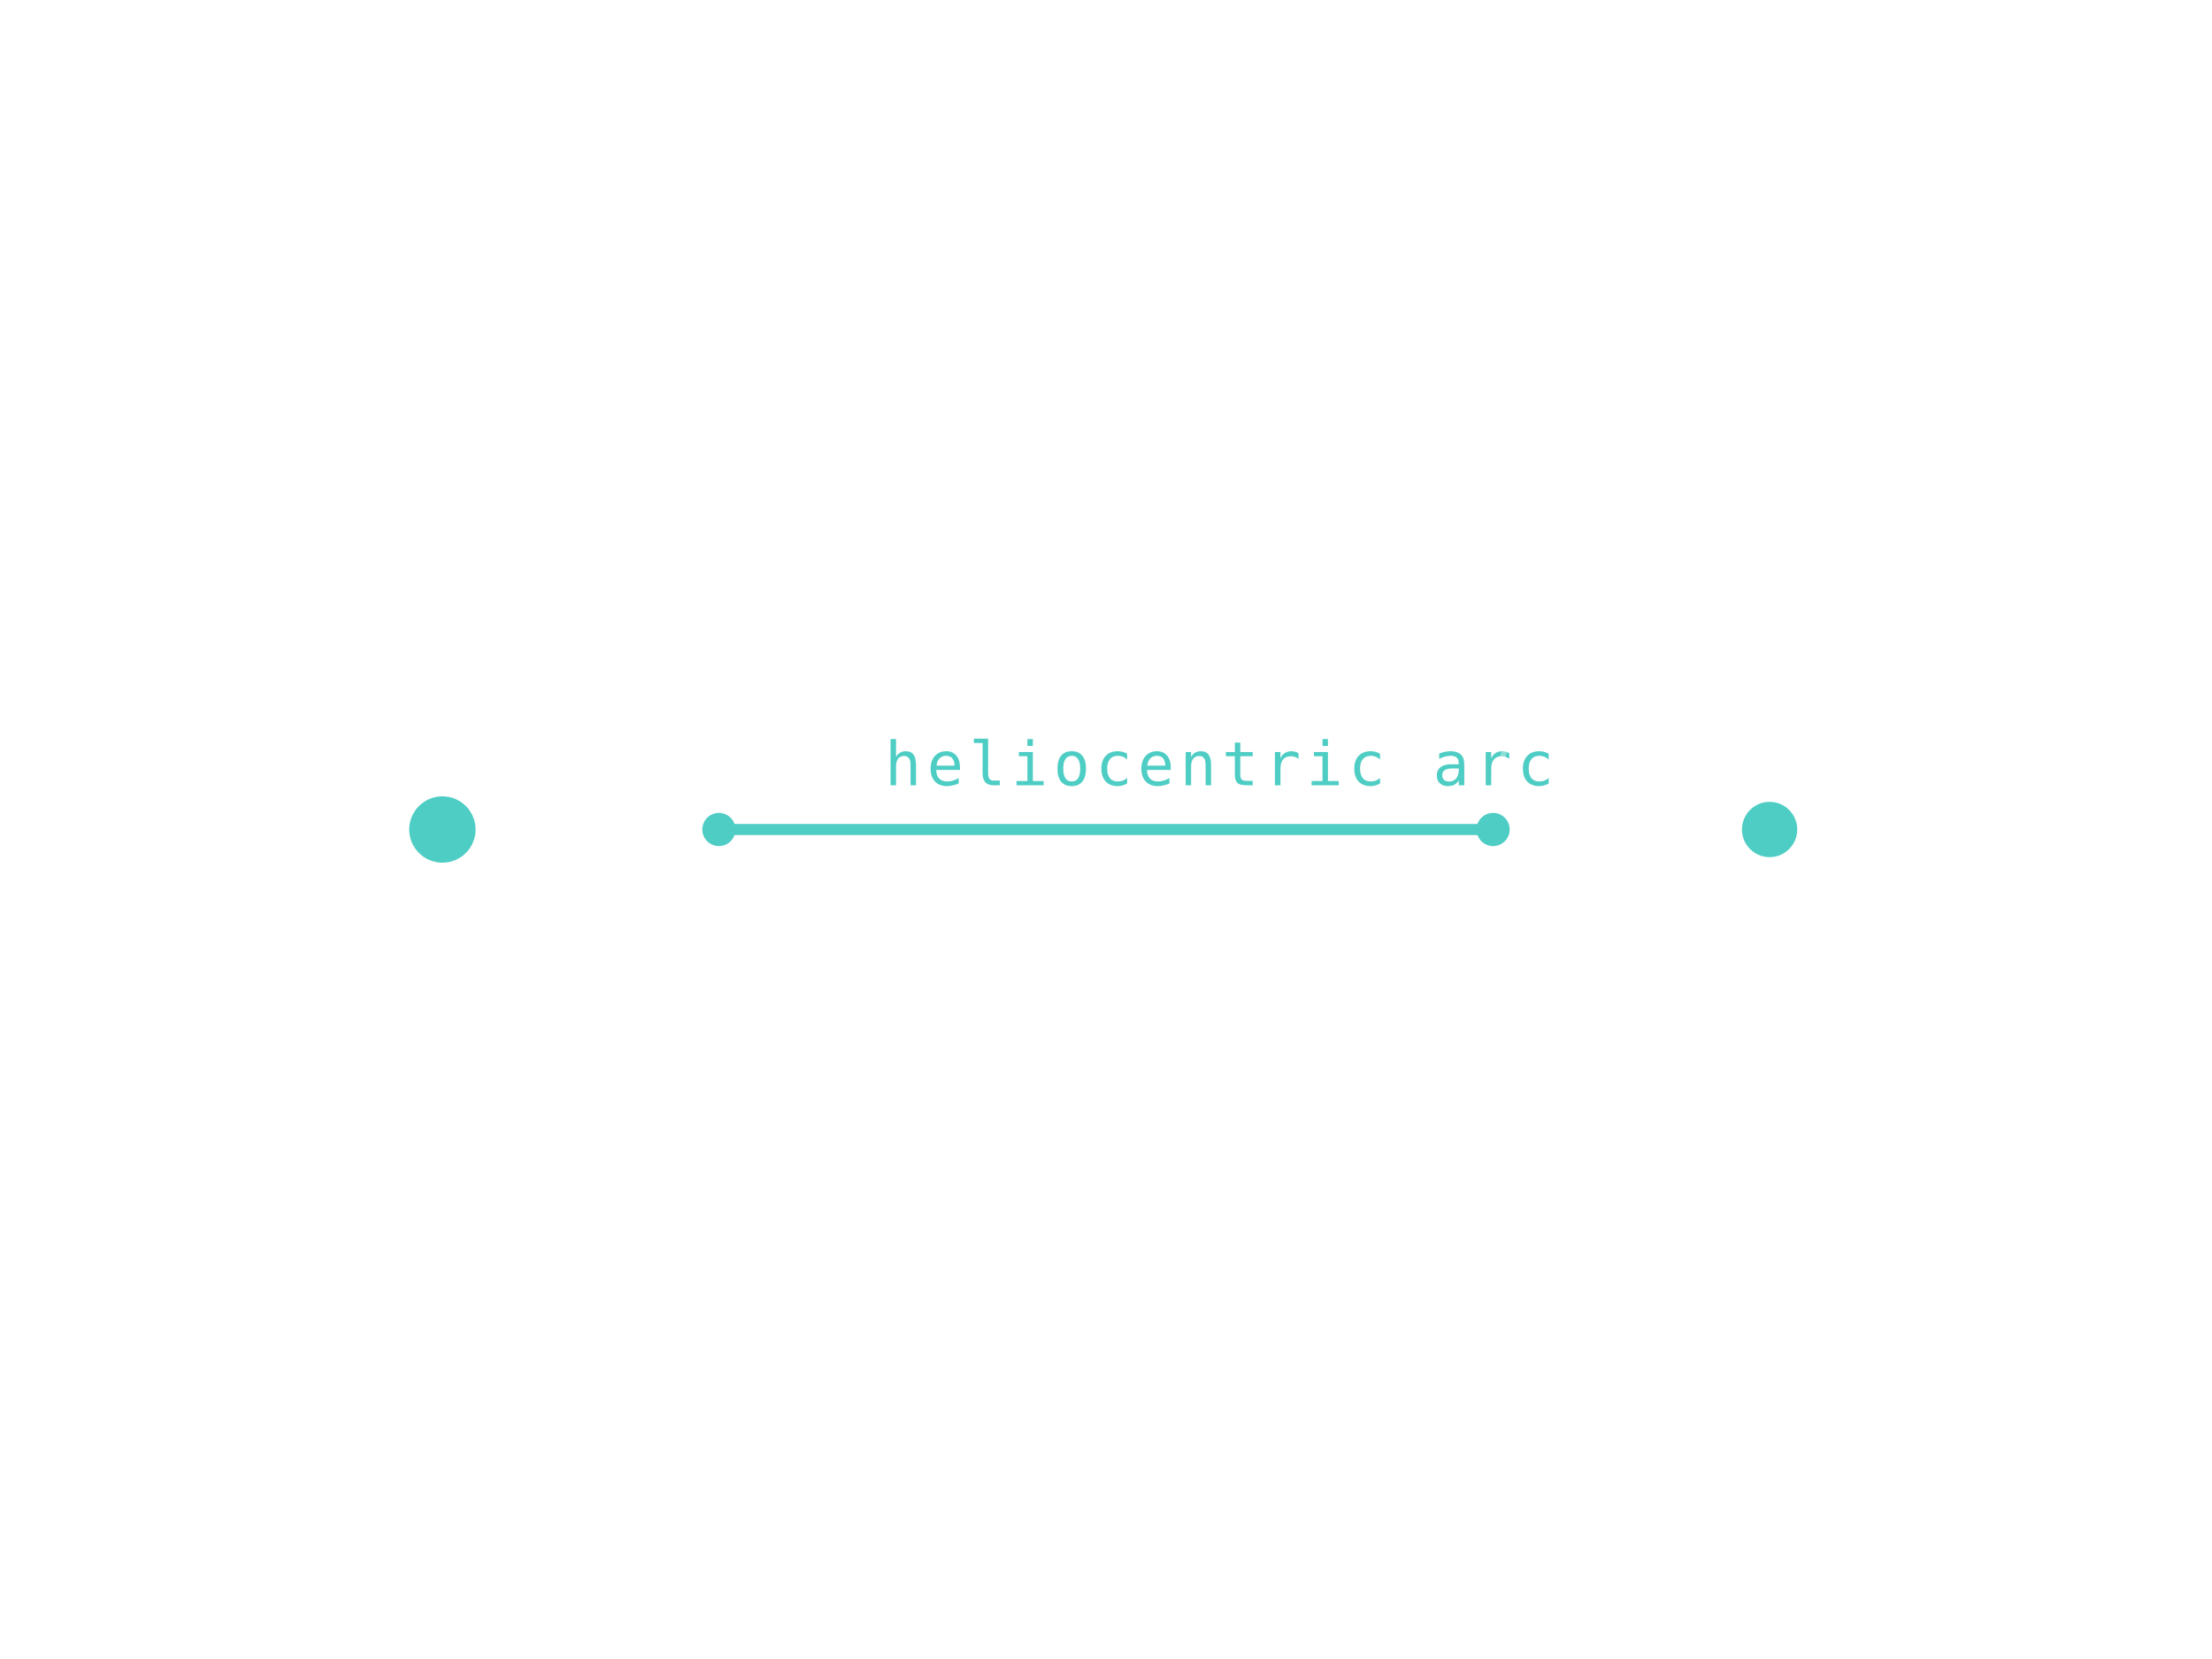
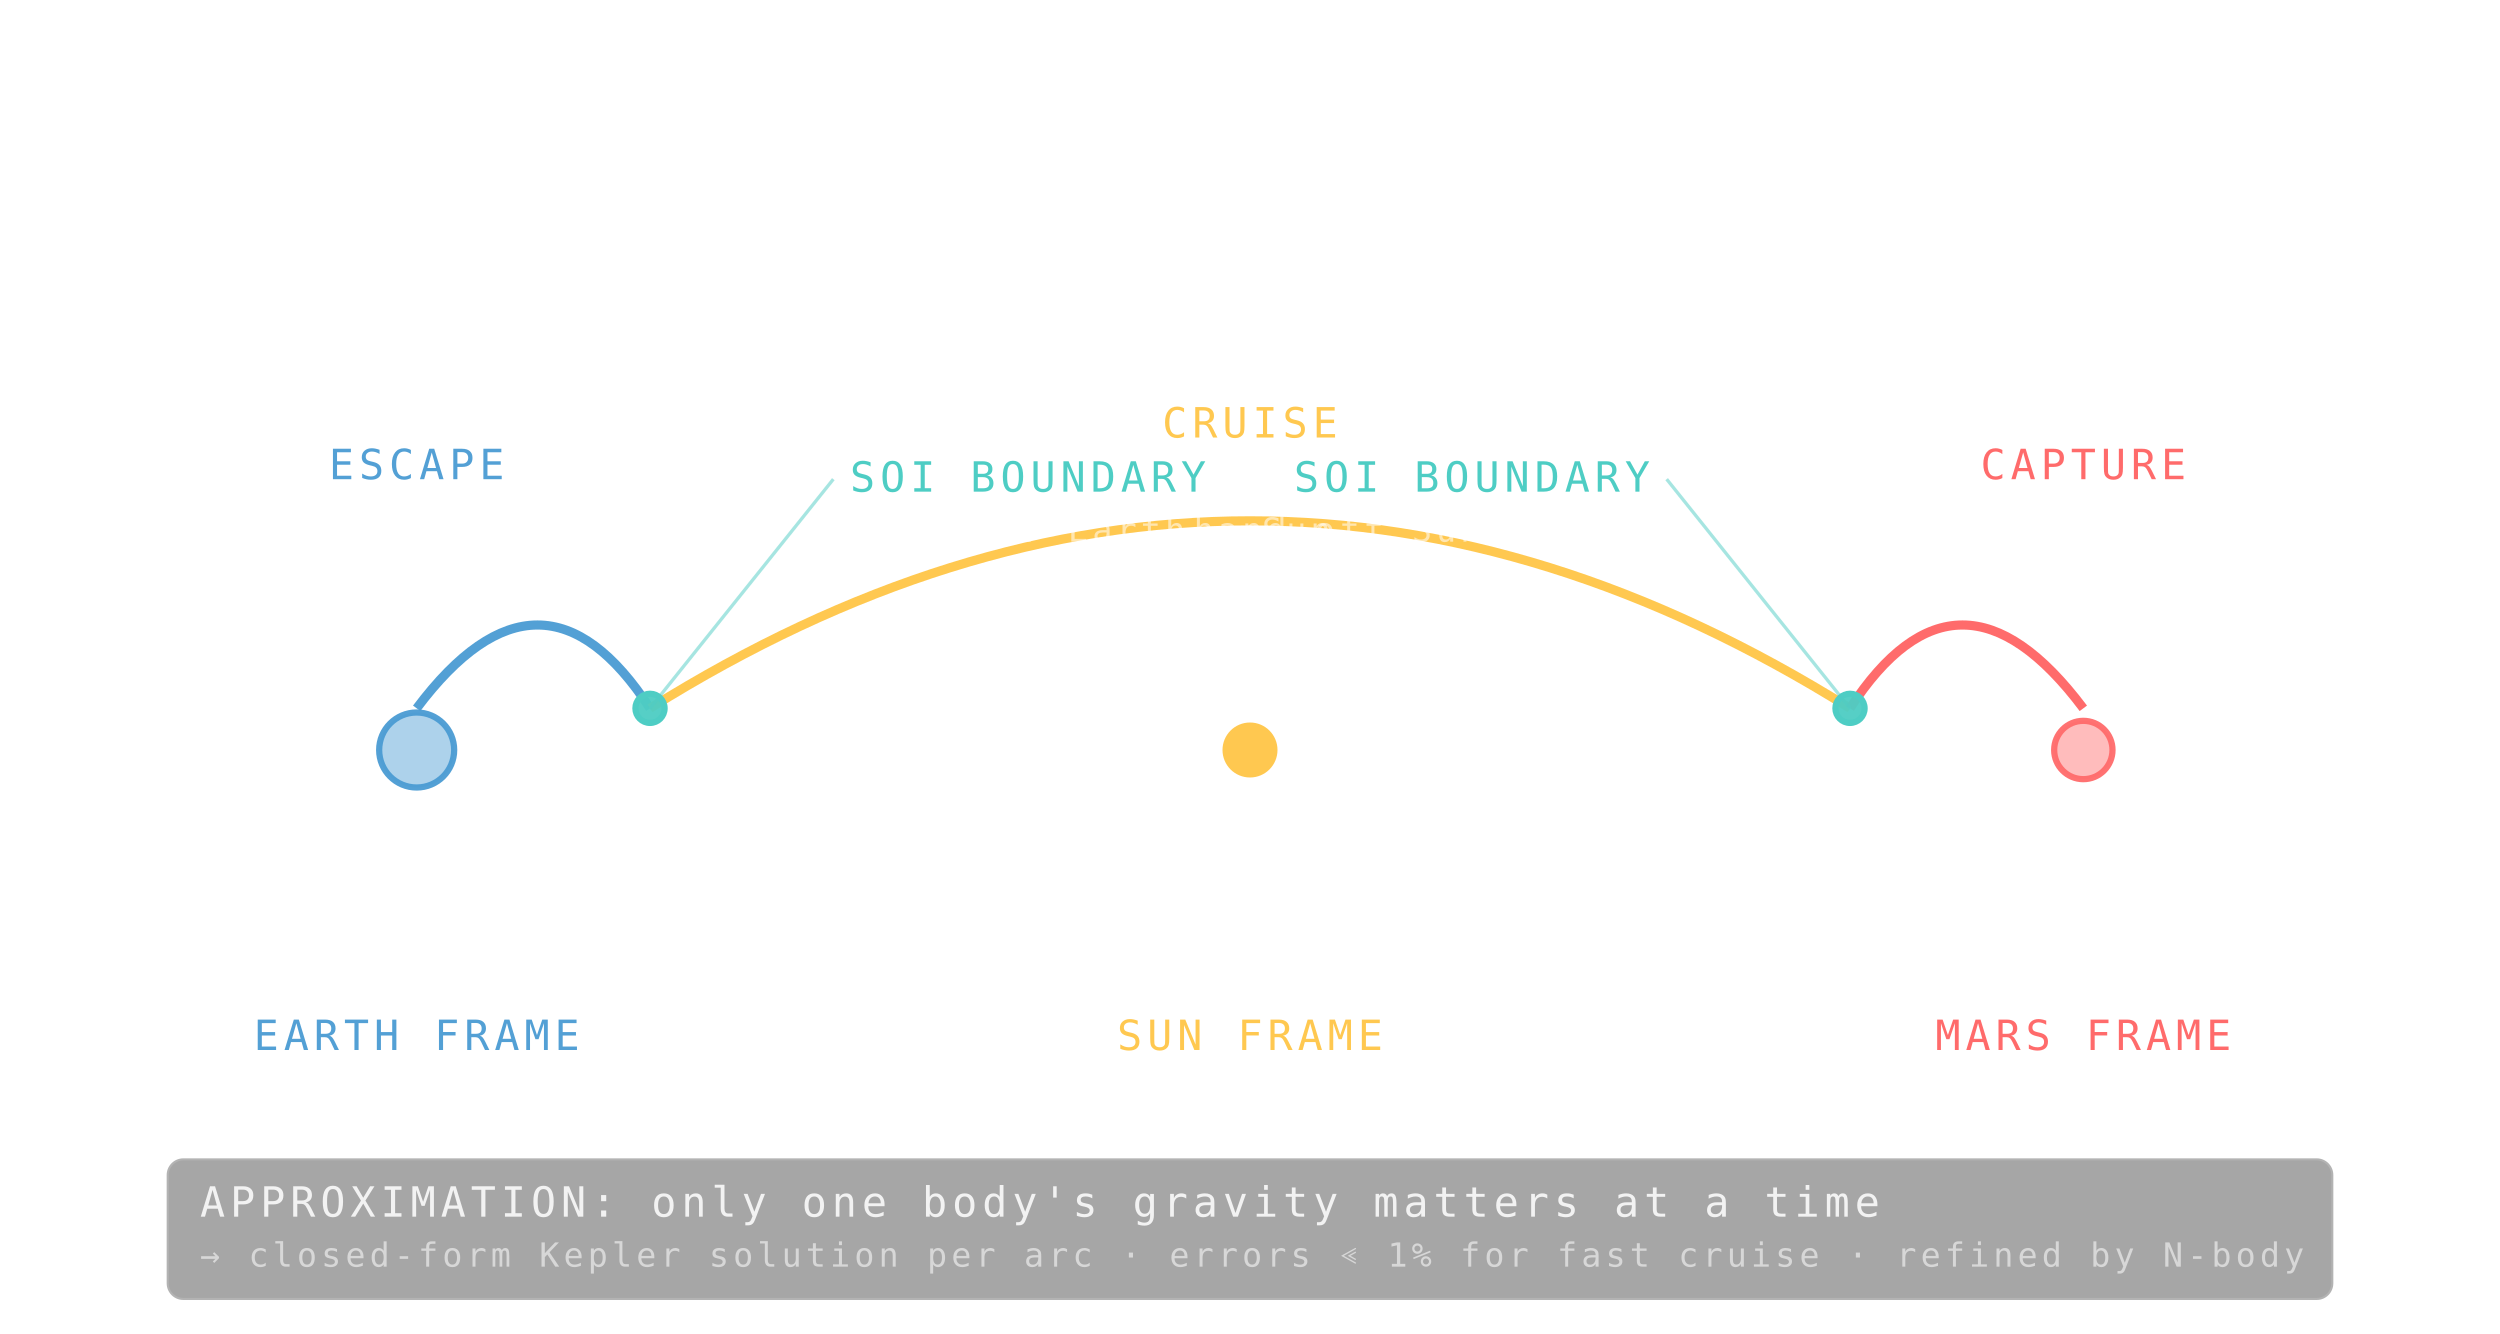
- <svg xmlns="http://www.w3.org/2000/svg" viewBox="0 0 400 300" role="img" aria-label="Patched-conic approximation: switch reference frame at sphere-of-influence boundaries">
+ <svg xmlns="http://www.w3.org/2000/svg" viewBox="0 0 600 320" role="img" aria-label="Patched-conic approximation: an interplanetary trajectory modelled as three two-body arcs — Earth-centred at launch, sun-centred during cruise, Mars-centred at arrival — patched at sphere-of-influence boundaries.">
  <style>
    .stroke { stroke: rgba(255,255,255,0.85); stroke-width: 1.5; fill: none; }
-     .dashed { stroke: rgba(255,255,255,0.35); stroke-width: 1; stroke-dasharray: 4 3; fill: none; }
-     .accent { stroke: #4ecdc4; stroke-width: 2; fill: none; }
-     .focus { fill: #4ecdc4; }
-     .body { fill: rgba(255,255,255,0.85); }
-     text { font-family: 'Space Mono', monospace; font-size: 11px; fill: rgba(255,255,255,0.85); letter-spacing: 1px; }
-     .label-accent { fill: #4ecdc4; }
-     .label-mute { fill: rgba(255,255,255,0.55); font-size: 10px; }
+     .dashed { stroke: rgba(255,255,255,0.3); stroke-width: 1; stroke-dasharray: 4 3; fill: none; }
+     .soi { stroke: rgba(255,255,255,0.4); stroke-width: 1.2; stroke-dasharray: 4 3; fill: rgba(255,255,255,0.02); }
+     .arc-earth { stroke: rgba(75,156,211,0.95); stroke-width: 2.2; fill: none; }
+     .arc-helio { stroke: #ffc850; stroke-width: 2.2; fill: none; }
+     .arc-mars { stroke: #ff6b6b; stroke-width: 2.2; fill: none; }
+     .earth { fill: rgba(75,156,211,0.45); stroke: rgba(75,156,211,0.95); stroke-width: 1.5; }
+     .mars { fill: rgba(255,107,107,0.45); stroke: rgba(255,107,107,0.95); stroke-width: 1.5; }
+     .sun { fill: #ffc850; stroke: #ffc850; stroke-width: 1.2; }
+     .soi-marker { fill: rgba(78,205,196,0.95); stroke: #4ecdc4; stroke-width: 1.5; }
+     .label { fill: rgba(255,255,255,0.85); font-family: 'Space Mono', monospace; font-size: 10px; letter-spacing: 1.2px; }
+     .label-gold { fill: #ffc850; font-family: 'Space Mono', monospace; font-size: 10px; letter-spacing: 1.2px; }
+     .label-accent { fill: #4ecdc4; font-family: 'Space Mono', monospace; font-size: 10px; letter-spacing: 1.2px; }
+     .label-red { fill: #ff6b6b; font-family: 'Space Mono', monospace; font-size: 10px; letter-spacing: 1.2px; }
+     .label-blue { fill: rgba(75,156,211,0.95); font-family: 'Space Mono', monospace; font-size: 10px; letter-spacing: 1.2px; }
+     .sublabel { fill: rgba(255,255,255,0.55); font-family: 'Space Mono', monospace; font-size: 8px; letter-spacing: 1px; }
+     .dim-star { fill: rgba(255,255,255,0.2); }
  </style>
-   <circle cx="80" cy="150" r="50" class="dashed" />
-   <circle cx="80" cy="150" r="6" class="focus" />
-   <text x="64" y="216" class="label-mute">Earth SOI</text>
-   <line x1="130" y1="150" x2="270" y2="150" class="accent" />
-   <text x="160" y="142" class="label-accent">heliocentric arc</text>
-   <circle cx="320" cy="150" r="50" class="dashed" />
-   <circle cx="320" cy="150" r="5" class="focus" />
-   <text x="306" y="216" class="label-mute">Mars SOI</text>
-   <path d="M 60 110 Q 100 130 130 150" class="stroke" />
-   <text x="38" y="98" class="label-mute">Kepler arc</text>
-   <text x="38" y="112" class="label-mute">(Earth)</text>
-   <path d="M 270 150 Q 300 170 340 190" class="stroke" />
-   <text x="332" y="180" class="label-mute">Kepler arc</text>
-   <text x="332" y="194" class="label-mute">(Mars)</text>
-   <circle cx="130" cy="150" r="3" fill="#4ecdc4" />
-   <circle cx="270" cy="150" r="3" fill="#4ecdc4" />
-   <text x="46" y="262" class="label-mute">three frames patched at sphere-of-influence boundaries</text>
+   <circle class="dim-star" cx="50" cy="40" r="0.6" />
+   <circle class="dim-star" cx="300" cy="55" r="0.5" />
+   <circle class="dim-star" cx="540" cy="60" r="0.5" />
+   <text class="label" x="40" y="28">PATCHED-CONIC APPROXIMATION — THREE 2-BODY ARCS, SWITCHED AT SOIs</text>
+   <circle class="soi" cx="100" cy="180" r="56" />
+   <circle class="earth" cx="100" cy="180" r="9" />
+   <text class="label-blue" x="100" y="252" text-anchor="middle">EARTH FRAME</text>
+   <text class="sublabel" x="100" y="264" text-anchor="middle">SOI · 924,000 km</text>
+   <circle class="sun" cx="300" cy="180" r="6" />
+   <text class="label-gold" x="300" y="252" text-anchor="middle">SUN FRAME</text>
+   <text class="sublabel" x="300" y="264" text-anchor="middle">heliocentric Kepler arc</text>
+   <circle class="soi" cx="500" cy="180" r="56" />
+   <circle class="mars" cx="500" cy="180" r="7" />
+   <text class="label-red" x="500" y="252" text-anchor="middle">MARS FRAME</text>
+   <text class="sublabel" x="500" y="264" text-anchor="middle">SOI · 577,000 km</text>
+   <path class="arc-earth" d="M 100 170 Q 130 130 156 170" />
+   <text class="label-blue" x="100" y="115" text-anchor="middle">ESCAPE</text>
+   <text class="sublabel" x="100" y="127" text-anchor="middle">hyperbola</text>
+   <path class="arc-helio" d="M 156 170 Q 300 80 444 170" />
+   <text class="label-gold" x="300" y="105" text-anchor="middle">CRUISE</text>
+   <text class="sublabel" x="300" y="117" text-anchor="middle">half-ellipse (Hohmann)</text>
+   <path class="arc-mars" d="M 444 170 Q 470 130 500 170" />
+   <text class="label-red" x="500" y="115" text-anchor="middle">CAPTURE</text>
+   <text class="sublabel" x="500" y="127" text-anchor="middle">hyperbola</text>
+   <circle class="soi-marker" cx="156" cy="170" r="3.5" />
+   <line stroke="rgba(78,205,196,0.5)" stroke-width="0.8" x1="156" y1="170" x2="200" y2="115" />
+   <text class="label-accent" x="204" y="118">SOI BOUNDARY</text>
+   <text class="sublabel" x="204" y="130">hand off Earth → Sun</text>
+   <circle class="soi-marker" cx="444" cy="170" r="3.5" />
+   <line stroke="rgba(78,205,196,0.5)" stroke-width="0.8" x1="444" y1="170" x2="400" y2="115" />
+   <text class="label-accent" x="396" y="118" text-anchor="end">SOI BOUNDARY</text>
+   <text class="sublabel" x="396" y="130" text-anchor="end">hand off Sun → Mars</text>
+   <g transform="translate(40,278)">
+     <rect x="0" y="0" width="520" height="34" fill="rgba(0,0,0,0.35)" stroke="rgba(255,255,255,0.15)" stroke-width="1" rx="4" />
+     <text class="label" x="8" y="14">APPROXIMATION: only one body's gravity matters at a time</text>
+     <text class="sublabel" x="8" y="26">→ closed-form Kepler solution per arc · errors ≪ 1% for fast cruise · refined by N-body propagation for ops</text>
+   </g>
</svg>
